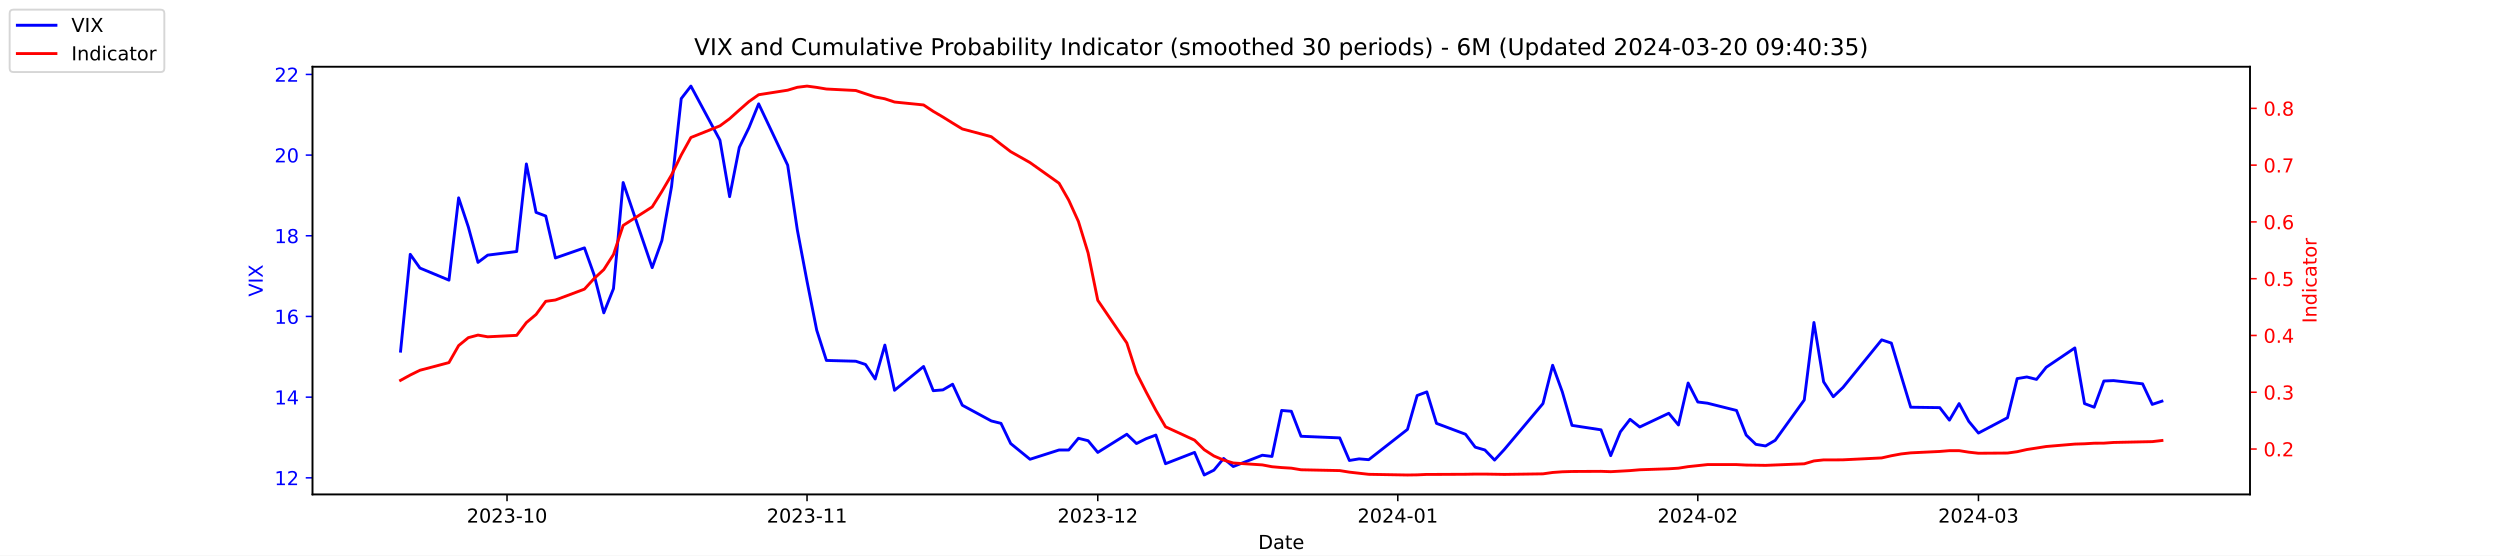
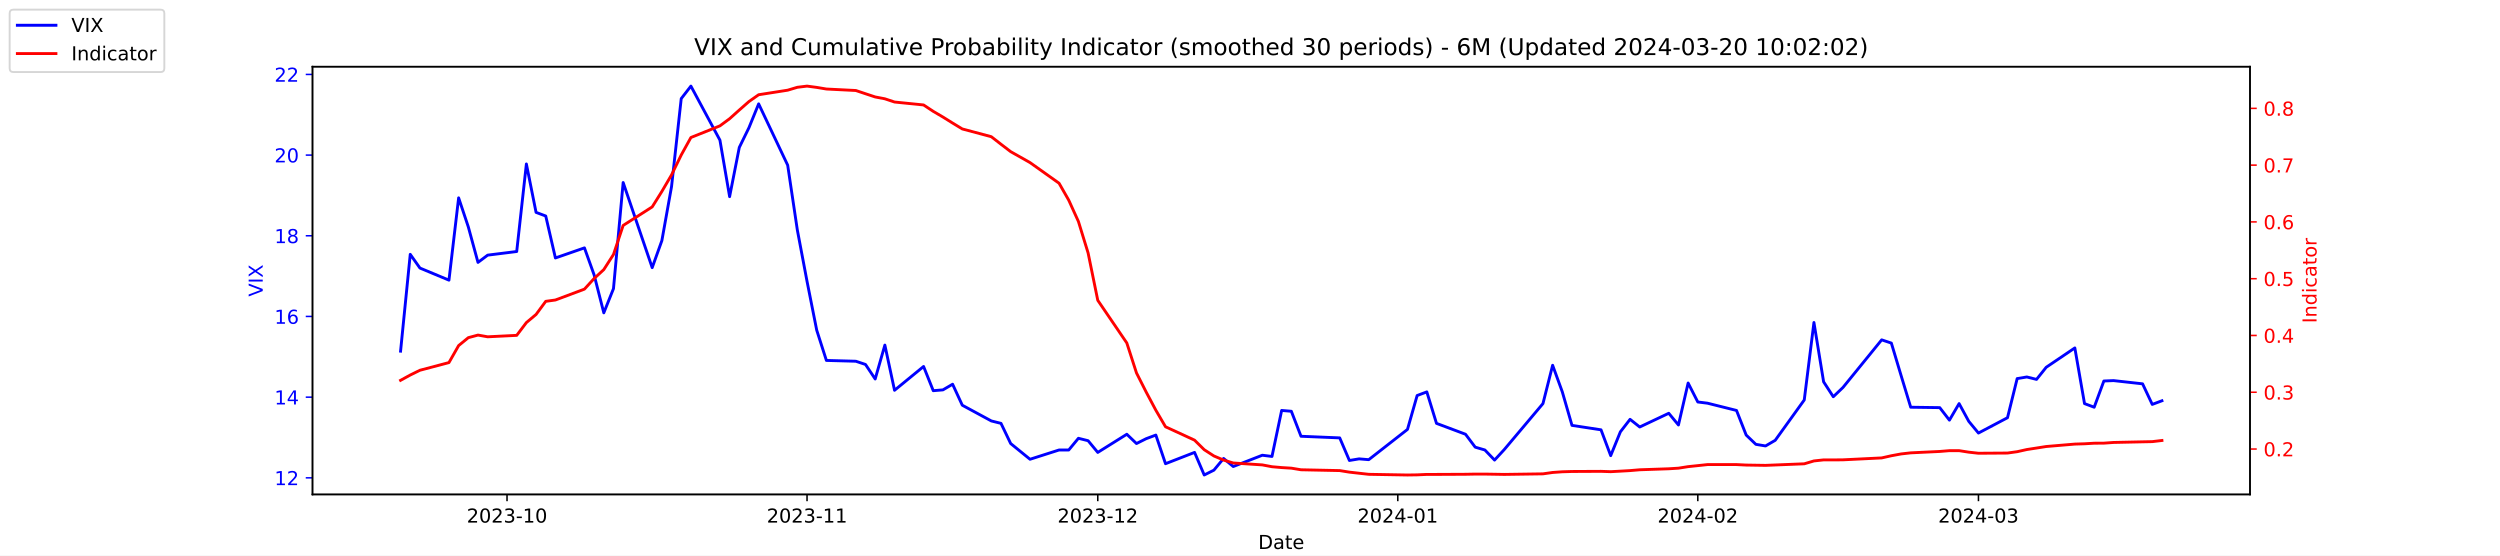
<svg xmlns="http://www.w3.org/2000/svg" xmlns:xlink="http://www.w3.org/1999/xlink" width="1296pt" height="288pt" viewBox="0 0 1296 288" version="1.1">
  <defs>
    <style type="text/css">*{stroke-linejoin: round; stroke-linecap: butt}</style>
  </defs>
  <g id="figure_1">
    <g id="patch_1">
      <path d="M 0 288  L 1296 288  L 1296 0  L 0 0  z " style="fill: #ffffff" />
    </g>
    <g id="axes_1">
      <g id="patch_2">
        <path d="M 162 256.32  L 1166.4 256.32  L 1166.4 34.56  L 162 34.56  z " style="fill: #ffffff" />
      </g>
      <g id="matplotlib.axis_1">
        <g id="xtick_1">
          <g id="line2d_1">
            <defs>
-               <path id="mb4dfac1dff" d="M 0 0  L 0 3.5  " style="stroke: #000000; stroke-width: 0.8" />
+               <path id="m190100f807" d="M 0 0  L 0 3.5  " style="stroke: #000000; stroke-width: 0.8" />
            </defs>
            <g>
-               <use xlink:href="#mb4dfac1dff" x="262.841" y="256.32" style="stroke: #000000; stroke-width: 0.8" />
+               <use xlink:href="#m190100f807" x="262.841" y="256.32" style="stroke: #000000; stroke-width: 0.8" />
            </g>
          </g>
          <g id="text_1">
            <g transform="translate(241.95 270.9184) scale(0.1 -0.1)">
              <defs>
                <path id="DejaVuSans-32" d="M 1228 531  L 3431 531  L 3431 0  L 469 0  L 469 531  Q 828 903 1448 1529  Q 2069 2156 2228 2338  Q 2531 2678 2651 2914  Q 2772 3150 2772 3378  Q 2772 3750 2511 3984  Q 2250 4219 1831 4219  Q 1534 4219 1204 4116  Q 875 4013 500 3803  L 500 4441  Q 881 4594 1212 4672  Q 1544 4750 1819 4750  Q 2544 4750 2975 4387  Q 3406 4025 3406 3419  Q 3406 3131 3298 2873  Q 3191 2616 2906 2266  Q 2828 2175 2409 1742  Q 1991 1309 1228 531  z " transform="scale(0.015625)" />
                <path id="DejaVuSans-30" d="M 2034 4250  Q 1547 4250 1301 3770  Q 1056 3291 1056 2328  Q 1056 1369 1301 889  Q 1547 409 2034 409  Q 2525 409 2770 889  Q 3016 1369 3016 2328  Q 3016 3291 2770 3770  Q 2525 4250 2034 4250  z M 2034 4750  Q 2819 4750 3233 4129  Q 3647 3509 3647 2328  Q 3647 1150 3233 529  Q 2819 -91 2034 -91  Q 1250 -91 836 529  Q 422 1150 422 2328  Q 422 3509 836 4129  Q 1250 4750 2034 4750  z " transform="scale(0.015625)" />
                <path id="DejaVuSans-33" d="M 2597 2516  Q 3050 2419 3304 2112  Q 3559 1806 3559 1356  Q 3559 666 3084 287  Q 2609 -91 1734 -91  Q 1441 -91 1130 -33  Q 819 25 488 141  L 488 750  Q 750 597 1062 519  Q 1375 441 1716 441  Q 2309 441 2620 675  Q 2931 909 2931 1356  Q 2931 1769 2642 2001  Q 2353 2234 1838 2234  L 1294 2234  L 1294 2753  L 1863 2753  Q 2328 2753 2575 2939  Q 2822 3125 2822 3475  Q 2822 3834 2567 4026  Q 2313 4219 1838 4219  Q 1578 4219 1281 4162  Q 984 4106 628 3988  L 628 4550  Q 988 4650 1302 4700  Q 1616 4750 1894 4750  Q 2613 4750 3031 4423  Q 3450 4097 3450 3541  Q 3450 3153 3228 2886  Q 3006 2619 2597 2516  z " transform="scale(0.015625)" />
                <path id="DejaVuSans-2d" d="M 313 2009  L 1997 2009  L 1997 1497  L 313 1497  L 313 2009  z " transform="scale(0.015625)" />
                <path id="DejaVuSans-31" d="M 794 531  L 1825 531  L 1825 4091  L 703 3866  L 703 4441  L 1819 4666  L 2450 4666  L 2450 531  L 3481 531  L 3481 0  L 794 0  L 794 531  z " transform="scale(0.015625)" />
              </defs>
              <use xlink:href="#DejaVuSans-32" />
              <use xlink:href="#DejaVuSans-30" x="63.623" />
              <use xlink:href="#DejaVuSans-32" x="127.246" />
              <use xlink:href="#DejaVuSans-33" x="190.869" />
              <use xlink:href="#DejaVuSans-2d" x="254.492" />
              <use xlink:href="#DejaVuSans-31" x="290.576" />
              <use xlink:href="#DejaVuSans-30" x="354.199" />
            </g>
          </g>
        </g>
        <g id="xtick_2">
          <g id="line2d_2">
            <g>
-               <use xlink:href="#mb4dfac1dff" x="418.368" y="256.32" style="stroke: #000000; stroke-width: 0.8" />
+               <use xlink:href="#m190100f807" x="418.368" y="256.32" style="stroke: #000000; stroke-width: 0.8" />
            </g>
          </g>
          <g id="text_2">
            <g transform="translate(397.4764 270.9184) scale(0.1 -0.1)">
              <use xlink:href="#DejaVuSans-32" />
              <use xlink:href="#DejaVuSans-30" x="63.623" />
              <use xlink:href="#DejaVuSans-32" x="127.246" />
              <use xlink:href="#DejaVuSans-33" x="190.869" />
              <use xlink:href="#DejaVuSans-2d" x="254.492" />
              <use xlink:href="#DejaVuSans-31" x="290.576" />
              <use xlink:href="#DejaVuSans-31" x="354.199" />
            </g>
          </g>
        </g>
        <g id="xtick_3">
          <g id="line2d_3">
            <g>
-               <use xlink:href="#mb4dfac1dff" x="569.086" y="256.32" style="stroke: #000000; stroke-width: 0.8" />
+               <use xlink:href="#m190100f807" x="569.086" y="256.32" style="stroke: #000000; stroke-width: 0.8" />
            </g>
          </g>
          <g id="text_3">
            <g transform="translate(548.195 270.9184) scale(0.1 -0.1)">
              <use xlink:href="#DejaVuSans-32" />
              <use xlink:href="#DejaVuSans-30" x="63.623" />
              <use xlink:href="#DejaVuSans-32" x="127.246" />
              <use xlink:href="#DejaVuSans-33" x="190.869" />
              <use xlink:href="#DejaVuSans-2d" x="254.492" />
              <use xlink:href="#DejaVuSans-31" x="290.576" />
              <use xlink:href="#DejaVuSans-32" x="354.199" />
            </g>
          </g>
        </g>
        <g id="xtick_4">
          <g id="line2d_4">
            <g>
-               <use xlink:href="#mb4dfac1dff" x="724.613" y="256.32" style="stroke: #000000; stroke-width: 0.8" />
+               <use xlink:href="#m190100f807" x="724.613" y="256.32" style="stroke: #000000; stroke-width: 0.8" />
            </g>
          </g>
          <g id="text_4">
            <g transform="translate(703.7214 270.9184) scale(0.1 -0.1)">
              <defs>
                <path id="DejaVuSans-34" d="M 2419 4116  L 825 1625  L 2419 1625  L 2419 4116  z M 2253 4666  L 3047 4666  L 3047 1625  L 3713 1625  L 3713 1100  L 3047 1100  L 3047 0  L 2419 0  L 2419 1100  L 313 1100  L 313 1709  L 2253 4666  z " transform="scale(0.015625)" />
              </defs>
              <use xlink:href="#DejaVuSans-32" />
              <use xlink:href="#DejaVuSans-30" x="63.623" />
              <use xlink:href="#DejaVuSans-32" x="127.246" />
              <use xlink:href="#DejaVuSans-34" x="190.869" />
              <use xlink:href="#DejaVuSans-2d" x="254.492" />
              <use xlink:href="#DejaVuSans-30" x="290.576" />
              <use xlink:href="#DejaVuSans-31" x="354.199" />
            </g>
          </g>
        </g>
        <g id="xtick_5">
          <g id="line2d_5">
            <g>
-               <use xlink:href="#mb4dfac1dff" x="880.139" y="256.32" style="stroke: #000000; stroke-width: 0.8" />
+               <use xlink:href="#m190100f807" x="880.139" y="256.32" style="stroke: #000000; stroke-width: 0.8" />
            </g>
          </g>
          <g id="text_5">
            <g transform="translate(859.2479 270.9184) scale(0.1 -0.1)">
              <use xlink:href="#DejaVuSans-32" />
              <use xlink:href="#DejaVuSans-30" x="63.623" />
              <use xlink:href="#DejaVuSans-32" x="127.246" />
              <use xlink:href="#DejaVuSans-34" x="190.869" />
              <use xlink:href="#DejaVuSans-2d" x="254.492" />
              <use xlink:href="#DejaVuSans-30" x="290.576" />
              <use xlink:href="#DejaVuSans-32" x="354.199" />
            </g>
          </g>
        </g>
        <g id="xtick_6">
          <g id="line2d_6">
            <g>
-               <use xlink:href="#mb4dfac1dff" x="1025.632" y="256.32" style="stroke: #000000; stroke-width: 0.8" />
+               <use xlink:href="#m190100f807" x="1025.632" y="256.32" style="stroke: #000000; stroke-width: 0.8" />
            </g>
          </g>
          <g id="text_6">
            <g transform="translate(1004.74 270.9184) scale(0.1 -0.1)">
              <use xlink:href="#DejaVuSans-32" />
              <use xlink:href="#DejaVuSans-30" x="63.623" />
              <use xlink:href="#DejaVuSans-32" x="127.246" />
              <use xlink:href="#DejaVuSans-34" x="190.869" />
              <use xlink:href="#DejaVuSans-2d" x="254.492" />
              <use xlink:href="#DejaVuSans-30" x="290.576" />
              <use xlink:href="#DejaVuSans-33" x="354.199" />
            </g>
          </g>
        </g>
        <g id="text_7">
          <g transform="translate(652.2492 284.5966) scale(0.1 -0.1)">
            <defs>
              <path id="DejaVuSans-44" d="M 1259 4147  L 1259 519  L 2022 519  Q 2988 519 3436 956  Q 3884 1394 3884 2338  Q 3884 3275 3436 3711  Q 2988 4147 2022 4147  L 1259 4147  z M 628 4666  L 1925 4666  Q 3281 4666 3915 4102  Q 4550 3538 4550 2338  Q 4550 1131 3912 565  Q 3275 0 1925 0  L 628 0  L 628 4666  z " transform="scale(0.015625)" />
              <path id="DejaVuSans-61" d="M 2194 1759  Q 1497 1759 1228 1600  Q 959 1441 959 1056  Q 959 750 1161 570  Q 1363 391 1709 391  Q 2188 391 2477 730  Q 2766 1069 2766 1631  L 2766 1759  L 2194 1759  z M 3341 1997  L 3341 0  L 2766 0  L 2766 531  Q 2569 213 2275 61  Q 1981 -91 1556 -91  Q 1019 -91 701 211  Q 384 513 384 1019  Q 384 1609 779 1909  Q 1175 2209 1959 2209  L 2766 2209  L 2766 2266  Q 2766 2663 2505 2880  Q 2244 3097 1772 3097  Q 1472 3097 1187 3025  Q 903 2953 641 2809  L 641 3341  Q 956 3463 1253 3523  Q 1550 3584 1831 3584  Q 2591 3584 2966 3190  Q 3341 2797 3341 1997  z " transform="scale(0.015625)" />
              <path id="DejaVuSans-74" d="M 1172 4494  L 1172 3500  L 2356 3500  L 2356 3053  L 1172 3053  L 1172 1153  Q 1172 725 1289 603  Q 1406 481 1766 481  L 2356 481  L 2356 0  L 1766 0  Q 1100 0 847 248  Q 594 497 594 1153  L 594 3053  L 172 3053  L 172 3500  L 594 3500  L 594 4494  L 1172 4494  z " transform="scale(0.015625)" />
              <path id="DejaVuSans-65" d="M 3597 1894  L 3597 1613  L 953 1613  Q 991 1019 1311 708  Q 1631 397 2203 397  Q 2534 397 2845 478  Q 3156 559 3463 722  L 3463 178  Q 3153 47 2828 -22  Q 2503 -91 2169 -91  Q 1331 -91 842 396  Q 353 884 353 1716  Q 353 2575 817 3079  Q 1281 3584 2069 3584  Q 2775 3584 3186 3129  Q 3597 2675 3597 1894  z M 3022 2063  Q 3016 2534 2758 2815  Q 2500 3097 2075 3097  Q 1594 3097 1305 2825  Q 1016 2553 972 2059  L 3022 2063  z " transform="scale(0.015625)" />
            </defs>
            <use xlink:href="#DejaVuSans-44" />
            <use xlink:href="#DejaVuSans-61" x="77.002" />
            <use xlink:href="#DejaVuSans-74" x="138.281" />
            <use xlink:href="#DejaVuSans-65" x="177.49" />
          </g>
        </g>
      </g>
      <g id="matplotlib.axis_2">
        <g id="ytick_1">
          <g id="line2d_7">
            <defs>
-               <path id="m7fe3d2db73" d="M 0 0  L -3.5 0  " style="stroke: #0000ff; stroke-width: 0.8" />
+               <path id="ma493d9b9a7" d="M 0 0  L -3.5 0  " style="stroke: #0000ff; stroke-width: 0.8" />
            </defs>
            <g>
-               <use xlink:href="#m7fe3d2db73" x="162" y="247.704" style="fill: #0000ff; stroke: #0000ff; stroke-width: 0.8" />
+               <use xlink:href="#ma493d9b9a7" x="162" y="247.704" style="fill: #0000ff; stroke: #0000ff; stroke-width: 0.8" />
            </g>
          </g>
          <g id="text_8">
            <g style="fill: #0000ff" transform="translate(142.275 251.5031) scale(0.1 -0.1)">
              <use xlink:href="#DejaVuSans-31" />
              <use xlink:href="#DejaVuSans-32" x="63.623" />
            </g>
          </g>
        </g>
        <g id="ytick_2">
          <g id="line2d_8">
            <g>
-               <use xlink:href="#m7fe3d2db73" x="162" y="205.878" style="fill: #0000ff; stroke: #0000ff; stroke-width: 0.8" />
+               <use xlink:href="#ma493d9b9a7" x="162" y="205.878" style="fill: #0000ff; stroke: #0000ff; stroke-width: 0.8" />
            </g>
          </g>
          <g id="text_9">
            <g style="fill: #0000ff" transform="translate(142.275 209.6774) scale(0.1 -0.1)">
              <use xlink:href="#DejaVuSans-31" />
              <use xlink:href="#DejaVuSans-34" x="63.623" />
            </g>
          </g>
        </g>
        <g id="ytick_3">
          <g id="line2d_9">
            <g>
-               <use xlink:href="#m7fe3d2db73" x="162" y="164.052" style="fill: #0000ff; stroke: #0000ff; stroke-width: 0.8" />
+               <use xlink:href="#ma493d9b9a7" x="162" y="164.052" style="fill: #0000ff; stroke: #0000ff; stroke-width: 0.8" />
            </g>
          </g>
          <g id="text_10">
            <g style="fill: #0000ff" transform="translate(142.275 167.8517) scale(0.1 -0.1)">
              <defs>
                <path id="DejaVuSans-36" d="M 2113 2584  Q 1688 2584 1439 2293  Q 1191 2003 1191 1497  Q 1191 994 1439 701  Q 1688 409 2113 409  Q 2538 409 2786 701  Q 3034 994 3034 1497  Q 3034 2003 2786 2293  Q 2538 2584 2113 2584  z M 3366 4563  L 3366 3988  Q 3128 4100 2886 4159  Q 2644 4219 2406 4219  Q 1781 4219 1451 3797  Q 1122 3375 1075 2522  Q 1259 2794 1537 2939  Q 1816 3084 2150 3084  Q 2853 3084 3261 2657  Q 3669 2231 3669 1497  Q 3669 778 3244 343  Q 2819 -91 2113 -91  Q 1303 -91 875 529  Q 447 1150 447 2328  Q 447 3434 972 4092  Q 1497 4750 2381 4750  Q 2619 4750 2861 4703  Q 3103 4656 3366 4563  z " transform="scale(0.015625)" />
              </defs>
              <use xlink:href="#DejaVuSans-31" />
              <use xlink:href="#DejaVuSans-36" x="63.623" />
            </g>
          </g>
        </g>
        <g id="ytick_4">
          <g id="line2d_10">
            <g>
-               <use xlink:href="#m7fe3d2db73" x="162" y="122.227" style="fill: #0000ff; stroke: #0000ff; stroke-width: 0.8" />
+               <use xlink:href="#ma493d9b9a7" x="162" y="122.227" style="fill: #0000ff; stroke: #0000ff; stroke-width: 0.8" />
            </g>
          </g>
          <g id="text_11">
            <g style="fill: #0000ff" transform="translate(142.275 126.0259) scale(0.1 -0.1)">
              <defs>
                <path id="DejaVuSans-38" d="M 2034 2216  Q 1584 2216 1326 1975  Q 1069 1734 1069 1313  Q 1069 891 1326 650  Q 1584 409 2034 409  Q 2484 409 2743 651  Q 3003 894 3003 1313  Q 3003 1734 2745 1975  Q 2488 2216 2034 2216  z M 1403 2484  Q 997 2584 770 2862  Q 544 3141 544 3541  Q 544 4100 942 4425  Q 1341 4750 2034 4750  Q 2731 4750 3128 4425  Q 3525 4100 3525 3541  Q 3525 3141 3298 2862  Q 3072 2584 2669 2484  Q 3125 2378 3379 2068  Q 3634 1759 3634 1313  Q 3634 634 3220 271  Q 2806 -91 2034 -91  Q 1263 -91 848 271  Q 434 634 434 1313  Q 434 1759 690 2068  Q 947 2378 1403 2484  z M 1172 3481  Q 1172 3119 1398 2916  Q 1625 2713 2034 2713  Q 2441 2713 2670 2916  Q 2900 3119 2900 3481  Q 2900 3844 2670 4047  Q 2441 4250 2034 4250  Q 1625 4250 1398 4047  Q 1172 3844 1172 3481  z " transform="scale(0.015625)" />
              </defs>
              <use xlink:href="#DejaVuSans-31" />
              <use xlink:href="#DejaVuSans-38" x="63.623" />
            </g>
          </g>
        </g>
        <g id="ytick_5">
          <g id="line2d_11">
            <g>
-               <use xlink:href="#m7fe3d2db73" x="162" y="80.401" style="fill: #0000ff; stroke: #0000ff; stroke-width: 0.8" />
+               <use xlink:href="#ma493d9b9a7" x="162" y="80.401" style="fill: #0000ff; stroke: #0000ff; stroke-width: 0.8" />
            </g>
          </g>
          <g id="text_12">
            <g style="fill: #0000ff" transform="translate(142.275 84.2002) scale(0.1 -0.1)">
              <use xlink:href="#DejaVuSans-32" />
              <use xlink:href="#DejaVuSans-30" x="63.623" />
            </g>
          </g>
        </g>
        <g id="ytick_6">
          <g id="line2d_12">
            <g>
-               <use xlink:href="#m7fe3d2db73" x="162" y="38.575" style="fill: #0000ff; stroke: #0000ff; stroke-width: 0.8" />
+               <use xlink:href="#ma493d9b9a7" x="162" y="38.575" style="fill: #0000ff; stroke: #0000ff; stroke-width: 0.8" />
            </g>
          </g>
          <g id="text_13">
            <g style="fill: #0000ff" transform="translate(142.275 42.37447) scale(0.1 -0.1)">
              <use xlink:href="#DejaVuSans-32" />
              <use xlink:href="#DejaVuSans-32" x="63.623" />
            </g>
          </g>
        </g>
        <g id="text_14">
          <g style="fill: #0000ff" transform="translate(136.1953 153.7603) rotate(-90) scale(0.1 -0.1)">
            <defs>
              <path id="DejaVuSans-56" d="M 1831 0  L 50 4666  L 709 4666  L 2188 738  L 3669 4666  L 4325 4666  L 2547 0  L 1831 0  z " transform="scale(0.015625)" />
              <path id="DejaVuSans-49" d="M 628 4666  L 1259 4666  L 1259 0  L 628 0  L 628 4666  z " transform="scale(0.015625)" />
              <path id="DejaVuSans-58" d="M 403 4666  L 1081 4666  L 2241 2931  L 3406 4666  L 4084 4666  L 2584 2425  L 4184 0  L 3506 0  L 2194 1984  L 872 0  L 191 0  L 1856 2491  L 403 4666  z " transform="scale(0.015625)" />
            </defs>
            <use xlink:href="#DejaVuSans-56" />
            <use xlink:href="#DejaVuSans-49" x="68.408" />
            <use xlink:href="#DejaVuSans-58" x="97.9" />
          </g>
        </g>
      </g>
      <g id="line2d_13">
-         <path d="M 207.655 182.037  L 212.672 131.847  L 217.689 138.957  L 232.739 145.231  L 237.756 102.569  L 242.773 117.626  L 247.79 136.029  L 252.807 132.265  L 267.858 130.383  L 272.875 85.002  L 277.892 110.097  L 282.909 111.979  L 287.926 133.729  L 302.977 128.501  L 307.994 142.512  L 313.011 162.17  L 318.028 149.623  L 323.045 94.622  L 338.096 138.748  L 343.113 124.736  L 348.13 96.713  L 353.147 51.123  L 358.164 44.64  L 373.215 72.663  L 378.232 101.941  L 383.249 76.428  L 388.266 66.18  L 393.283 53.842  L 408.334 85.629  L 413.351 119.299  L 418.368 145.858  L 423.385 171.163  L 428.402 186.847  L 443.662 187.266  L 448.679 188.939  L 453.696 196.467  L 458.713 178.901  L 463.73 202.323  L 478.781 189.984  L 483.798 202.532  L 488.815 202.114  L 493.832 199.186  L 498.849 210.061  L 513.9 218.217  L 518.917 219.472  L 523.934 229.928  L 533.967 238.084  L 549.018 233.274  L 554.035 233.274  L 559.052 227.209  L 564.069 228.464  L 569.086 234.529  L 584.137 225.118  L 589.154 229.928  L 594.171 227.418  L 599.188 225.536  L 604.205 240.384  L 619.256 234.529  L 624.273 246.24  L 629.29 243.73  L 634.307 237.666  L 639.324 241.848  L 654.375 235.993  L 659.392 236.62  L 664.409 212.779  L 669.426 213.198  L 674.443 226.164  L 694.511 227  L 699.528 238.711  L 704.545 237.875  L 709.562 238.293  L 729.63 222.608  L 734.647 205.042  L 739.664 203.159  L 744.681 219.472  L 759.732 225.118  L 764.749 231.81  L 769.766 233.274  L 774.783 238.502  L 779.8 233.065  L 799.868 209.224  L 804.885 189.357  L 809.902 203.159  L 814.919 220.517  L 829.969 222.818  L 834.986 236.202  L 840.003 223.863  L 845.02 217.38  L 850.037 221.354  L 865.088 214.243  L 870.105 220.308  L 875.122 198.559  L 880.139 208.388  L 885.156 209.015  L 900.207 212.779  L 905.224 225.536  L 910.241 230.346  L 915.258 231.183  L 920.275 228.255  L 935.326 207.342  L 940.343 167.189  L 945.36 197.931  L 950.377 205.669  L 955.394 200.859  L 975.462 176.182  L 980.479 177.855  L 985.496 194.585  L 990.513 211.106  L 1005.564 211.316  L 1010.581 217.798  L 1015.598 209.224  L 1020.615 218.426  L 1025.632 224.491  L 1040.683 216.544  L 1045.7 196.258  L 1050.717 195.422  L 1055.734 196.677  L 1060.751 190.403  L 1075.593 180.364  L 1080.61 209.224  L 1085.627 211.106  L 1090.644 197.513  L 1095.661 197.304  L 1110.711 198.977  L 1115.728 209.642  L 1120.745 207.969  " clip-path="url(#p4574f101f3)" style="fill: none; stroke: #0000ff; stroke-width: 1.5; stroke-linecap: square" />
+         <path d="M 207.655 182.037  L 212.672 131.847  L 217.689 138.957  L 232.739 145.231  L 237.756 102.569  L 242.773 117.626  L 247.79 136.029  L 252.807 132.265  L 267.858 130.383  L 272.875 85.002  L 277.892 110.097  L 282.909 111.979  L 287.926 133.729  L 302.977 128.501  L 307.994 142.512  L 313.011 162.17  L 318.028 149.623  L 323.045 94.622  L 338.096 138.748  L 343.113 124.736  L 348.13 96.713  L 353.147 51.123  L 358.164 44.64  L 373.215 72.663  L 378.232 101.941  L 383.249 76.428  L 388.266 66.18  L 393.283 53.842  L 408.334 85.629  L 413.351 119.299  L 418.368 145.858  L 423.385 171.163  L 428.402 186.847  L 443.662 187.266  L 448.679 188.939  L 453.696 196.467  L 458.713 178.901  L 463.73 202.323  L 478.781 189.984  L 483.798 202.532  L 488.815 202.114  L 493.832 199.186  L 498.849 210.061  L 513.9 218.217  L 518.917 219.472  L 523.934 229.928  L 533.967 238.084  L 549.018 233.274  L 554.035 233.274  L 559.052 227.209  L 564.069 228.464  L 569.086 234.529  L 584.137 225.118  L 589.154 229.928  L 594.171 227.418  L 599.188 225.536  L 604.205 240.384  L 619.256 234.529  L 624.273 246.24  L 629.29 243.73  L 634.307 237.666  L 639.324 241.848  L 654.375 235.993  L 659.392 236.62  L 664.409 212.779  L 669.426 213.198  L 674.443 226.164  L 694.511 227  L 699.528 238.711  L 704.545 237.875  L 709.562 238.293  L 729.63 222.608  L 734.647 205.042  L 739.664 203.159  L 744.681 219.472  L 759.732 225.118  L 764.749 231.81  L 769.766 233.274  L 774.783 238.502  L 779.8 233.065  L 799.868 209.224  L 804.885 189.357  L 809.902 203.159  L 814.919 220.517  L 829.969 222.818  L 834.986 236.202  L 840.003 223.863  L 845.02 217.38  L 850.037 221.354  L 865.088 214.243  L 870.105 220.308  L 875.122 198.559  L 880.139 208.388  L 885.156 209.015  L 900.207 212.779  L 905.224 225.536  L 910.241 230.346  L 915.258 231.183  L 920.275 228.255  L 935.326 207.342  L 940.343 167.189  L 945.36 197.931  L 950.377 205.669  L 955.394 200.859  L 975.462 176.182  L 980.479 177.855  L 985.496 194.585  L 990.513 211.106  L 1005.564 211.316  L 1010.581 217.798  L 1015.598 209.224  L 1020.615 218.426  L 1025.632 224.491  L 1040.683 216.544  L 1045.7 196.258  L 1050.717 195.422  L 1055.734 196.677  L 1060.751 190.403  L 1075.593 180.364  L 1080.61 209.224  L 1085.627 211.106  L 1090.644 197.513  L 1095.661 197.304  L 1110.711 198.977  L 1115.728 209.642  L 1120.745 207.76  " clip-path="url(#pb3c9cbd69e)" style="fill: none; stroke: #0000ff; stroke-width: 1.5; stroke-linecap: square" />
      </g>
      <g id="patch_3">
        <path d="M 162 256.32  L 162 34.56  " style="fill: none; stroke: #000000; stroke-width: 0.8; stroke-linejoin: miter; stroke-linecap: square" />
      </g>
      <g id="patch_4">
        <path d="M 1166.4 256.32  L 1166.4 34.56  " style="fill: none; stroke: #000000; stroke-width: 0.8; stroke-linejoin: miter; stroke-linecap: square" />
      </g>
      <g id="patch_5">
        <path d="M 162 256.32  L 1166.4 256.32  " style="fill: none; stroke: #000000; stroke-width: 0.8; stroke-linejoin: miter; stroke-linecap: square" />
      </g>
      <g id="patch_6">
        <path d="M 162 34.56  L 1166.4 34.56  " style="fill: none; stroke: #000000; stroke-width: 0.8; stroke-linejoin: miter; stroke-linecap: square" />
      </g>
    </g>
    <g id="axes_2">
      <g id="matplotlib.axis_3">
        <g id="ytick_7">
          <g id="line2d_14">
            <defs>
-               <path id="m53d9043117" d="M 0 0  L 3.5 0  " style="stroke: #ff0000; stroke-width: 0.8" />
+               <path id="m5418a42898" d="M 0 0  L 3.5 0  " style="stroke: #ff0000; stroke-width: 0.8" />
            </defs>
            <g>
-               <use xlink:href="#m53d9043117" x="1166.4" y="232.769" style="fill: #ff0000; stroke: #ff0000; stroke-width: 0.8" />
+               <use xlink:href="#m5418a42898" x="1166.4" y="232.769" style="fill: #ff0000; stroke: #ff0000; stroke-width: 0.8" />
            </g>
          </g>
          <g id="text_15">
-             <g style="fill: #ff0000" transform="translate(1173.4 236.568) scale(0.1 -0.1)">
+             <g style="fill: #ff0000" transform="translate(1173.4 236.5681) scale(0.1 -0.1)">
              <defs>
                <path id="DejaVuSans-2e" d="M 684 794  L 1344 794  L 1344 0  L 684 0  L 684 794  z " transform="scale(0.015625)" />
              </defs>
              <use xlink:href="#DejaVuSans-30" />
              <use xlink:href="#DejaVuSans-2e" x="63.623" />
              <use xlink:href="#DejaVuSans-32" x="95.41" />
            </g>
          </g>
        </g>
        <g id="ytick_8">
          <g id="line2d_15">
            <g>
-               <use xlink:href="#m53d9043117" x="1166.4" y="203.336" style="fill: #ff0000; stroke: #ff0000; stroke-width: 0.8" />
+               <use xlink:href="#m5418a42898" x="1166.4" y="203.336" style="fill: #ff0000; stroke: #ff0000; stroke-width: 0.8" />
            </g>
          </g>
          <g id="text_16">
-             <g style="fill: #ff0000" transform="translate(1173.4 207.1352) scale(0.1 -0.1)">
+             <g style="fill: #ff0000" transform="translate(1173.4 207.1354) scale(0.1 -0.1)">
              <use xlink:href="#DejaVuSans-30" />
              <use xlink:href="#DejaVuSans-2e" x="63.623" />
              <use xlink:href="#DejaVuSans-33" x="95.41" />
            </g>
          </g>
        </g>
        <g id="ytick_9">
          <g id="line2d_16">
            <g>
-               <use xlink:href="#m53d9043117" x="1166.4" y="173.903" style="fill: #ff0000; stroke: #ff0000; stroke-width: 0.8" />
+               <use xlink:href="#m5418a42898" x="1166.4" y="173.903" style="fill: #ff0000; stroke: #ff0000; stroke-width: 0.8" />
            </g>
          </g>
          <g id="text_17">
-             <g style="fill: #ff0000" transform="translate(1173.4 177.7025) scale(0.1 -0.1)">
+             <g style="fill: #ff0000" transform="translate(1173.4 177.7026) scale(0.1 -0.1)">
              <use xlink:href="#DejaVuSans-30" />
              <use xlink:href="#DejaVuSans-2e" x="63.623" />
              <use xlink:href="#DejaVuSans-34" x="95.41" />
            </g>
          </g>
        </g>
        <g id="ytick_10">
          <g id="line2d_17">
            <g>
-               <use xlink:href="#m53d9043117" x="1166.4" y="144.471" style="fill: #ff0000; stroke: #ff0000; stroke-width: 0.8" />
+               <use xlink:href="#m5418a42898" x="1166.4" y="144.471" style="fill: #ff0000; stroke: #ff0000; stroke-width: 0.8" />
            </g>
          </g>
          <g id="text_18">
-             <g style="fill: #ff0000" transform="translate(1173.4 148.2698) scale(0.1 -0.1)">
+             <g style="fill: #ff0000" transform="translate(1173.4 148.2699) scale(0.1 -0.1)">
              <defs>
                <path id="DejaVuSans-35" d="M 691 4666  L 3169 4666  L 3169 4134  L 1269 4134  L 1269 2991  Q 1406 3038 1543 3061  Q 1681 3084 1819 3084  Q 2600 3084 3056 2656  Q 3513 2228 3513 1497  Q 3513 744 3044 326  Q 2575 -91 1722 -91  Q 1428 -91 1123 -41  Q 819 9 494 109  L 494 744  Q 775 591 1075 516  Q 1375 441 1709 441  Q 2250 441 2565 725  Q 2881 1009 2881 1497  Q 2881 1984 2565 2268  Q 2250 2553 1709 2553  Q 1456 2553 1204 2497  Q 953 2441 691 2322  L 691 4666  z " transform="scale(0.015625)" />
              </defs>
              <use xlink:href="#DejaVuSans-30" />
              <use xlink:href="#DejaVuSans-2e" x="63.623" />
              <use xlink:href="#DejaVuSans-35" x="95.41" />
            </g>
          </g>
        </g>
        <g id="ytick_11">
          <g id="line2d_18">
            <g>
-               <use xlink:href="#m53d9043117" x="1166.4" y="115.038" style="fill: #ff0000; stroke: #ff0000; stroke-width: 0.8" />
+               <use xlink:href="#m5418a42898" x="1166.4" y="115.038" style="fill: #ff0000; stroke: #ff0000; stroke-width: 0.8" />
            </g>
          </g>
          <g id="text_19">
-             <g style="fill: #ff0000" transform="translate(1173.4 118.837) scale(0.1 -0.1)">
+             <g style="fill: #ff0000" transform="translate(1173.4 118.8372) scale(0.1 -0.1)">
              <use xlink:href="#DejaVuSans-30" />
              <use xlink:href="#DejaVuSans-2e" x="63.623" />
              <use xlink:href="#DejaVuSans-36" x="95.41" />
            </g>
          </g>
        </g>
        <g id="ytick_12">
          <g id="line2d_19">
            <g>
-               <use xlink:href="#m53d9043117" x="1166.4" y="85.605" style="fill: #ff0000; stroke: #ff0000; stroke-width: 0.8" />
+               <use xlink:href="#m5418a42898" x="1166.4" y="85.605" style="fill: #ff0000; stroke: #ff0000; stroke-width: 0.8" />
            </g>
          </g>
          <g id="text_20">
-             <g style="fill: #ff0000" transform="translate(1173.4 89.40429) scale(0.1 -0.1)">
+             <g style="fill: #ff0000" transform="translate(1173.4 89.40442) scale(0.1 -0.1)">
              <defs>
                <path id="DejaVuSans-37" d="M 525 4666  L 3525 4666  L 3525 4397  L 1831 0  L 1172 0  L 2766 4134  L 525 4134  L 525 4666  z " transform="scale(0.015625)" />
              </defs>
              <use xlink:href="#DejaVuSans-30" />
              <use xlink:href="#DejaVuSans-2e" x="63.623" />
              <use xlink:href="#DejaVuSans-37" x="95.41" />
            </g>
          </g>
        </g>
        <g id="ytick_13">
          <g id="line2d_20">
            <g>
-               <use xlink:href="#m53d9043117" x="1166.4" y="56.172" style="fill: #ff0000; stroke: #ff0000; stroke-width: 0.8" />
+               <use xlink:href="#m5418a42898" x="1166.4" y="56.172" style="fill: #ff0000; stroke: #ff0000; stroke-width: 0.8" />
            </g>
          </g>
          <g id="text_21">
-             <g style="fill: #ff0000" transform="translate(1173.4 59.97155) scale(0.1 -0.1)">
+             <g style="fill: #ff0000" transform="translate(1173.4 59.97169) scale(0.1 -0.1)">
              <use xlink:href="#DejaVuSans-30" />
              <use xlink:href="#DejaVuSans-2e" x="63.623" />
              <use xlink:href="#DejaVuSans-38" x="95.41" />
            </g>
          </g>
        </g>
        <g id="text_22">
          <g style="fill: #ff0000" transform="translate(1200.902 167.5353) rotate(-90) scale(0.1 -0.1)">
            <defs>
              <path id="DejaVuSans-6e" d="M 3513 2113  L 3513 0  L 2938 0  L 2938 2094  Q 2938 2591 2744 2837  Q 2550 3084 2163 3084  Q 1697 3084 1428 2787  Q 1159 2491 1159 1978  L 1159 0  L 581 0  L 581 3500  L 1159 3500  L 1159 2956  Q 1366 3272 1645 3428  Q 1925 3584 2291 3584  Q 2894 3584 3203 3211  Q 3513 2838 3513 2113  z " transform="scale(0.015625)" />
              <path id="DejaVuSans-64" d="M 2906 2969  L 2906 4863  L 3481 4863  L 3481 0  L 2906 0  L 2906 525  Q 2725 213 2448 61  Q 2172 -91 1784 -91  Q 1150 -91 751 415  Q 353 922 353 1747  Q 353 2572 751 3078  Q 1150 3584 1784 3584  Q 2172 3584 2448 3432  Q 2725 3281 2906 2969  z M 947 1747  Q 947 1113 1208 752  Q 1469 391 1925 391  Q 2381 391 2643 752  Q 2906 1113 2906 1747  Q 2906 2381 2643 2742  Q 2381 3103 1925 3103  Q 1469 3103 1208 2742  Q 947 2381 947 1747  z " transform="scale(0.015625)" />
              <path id="DejaVuSans-69" d="M 603 3500  L 1178 3500  L 1178 0  L 603 0  L 603 3500  z M 603 4863  L 1178 4863  L 1178 4134  L 603 4134  L 603 4863  z " transform="scale(0.015625)" />
              <path id="DejaVuSans-63" d="M 3122 3366  L 3122 2828  Q 2878 2963 2633 3030  Q 2388 3097 2138 3097  Q 1578 3097 1268 2742  Q 959 2388 959 1747  Q 959 1106 1268 751  Q 1578 397 2138 397  Q 2388 397 2633 464  Q 2878 531 3122 666  L 3122 134  Q 2881 22 2623 -34  Q 2366 -91 2075 -91  Q 1284 -91 818 406  Q 353 903 353 1747  Q 353 2603 823 3093  Q 1294 3584 2113 3584  Q 2378 3584 2631 3529  Q 2884 3475 3122 3366  z " transform="scale(0.015625)" />
              <path id="DejaVuSans-6f" d="M 1959 3097  Q 1497 3097 1228 2736  Q 959 2375 959 1747  Q 959 1119 1226 758  Q 1494 397 1959 397  Q 2419 397 2687 759  Q 2956 1122 2956 1747  Q 2956 2369 2687 2733  Q 2419 3097 1959 3097  z M 1959 3584  Q 2709 3584 3137 3096  Q 3566 2609 3566 1747  Q 3566 888 3137 398  Q 2709 -91 1959 -91  Q 1206 -91 779 398  Q 353 888 353 1747  Q 353 2609 779 3096  Q 1206 3584 1959 3584  z " transform="scale(0.015625)" />
              <path id="DejaVuSans-72" d="M 2631 2963  Q 2534 3019 2420 3045  Q 2306 3072 2169 3072  Q 1681 3072 1420 2755  Q 1159 2438 1159 1844  L 1159 0  L 581 0  L 581 3500  L 1159 3500  L 1159 2956  Q 1341 3275 1631 3429  Q 1922 3584 2338 3584  Q 2397 3584 2469 3576  Q 2541 3569 2628 3553  L 2631 2963  z " transform="scale(0.015625)" />
            </defs>
            <use xlink:href="#DejaVuSans-49" />
            <use xlink:href="#DejaVuSans-6e" x="29.492" />
            <use xlink:href="#DejaVuSans-64" x="92.871" />
            <use xlink:href="#DejaVuSans-69" x="156.348" />
            <use xlink:href="#DejaVuSans-63" x="184.131" />
            <use xlink:href="#DejaVuSans-61" x="239.111" />
            <use xlink:href="#DejaVuSans-74" x="300.391" />
            <use xlink:href="#DejaVuSans-6f" x="339.6" />
            <use xlink:href="#DejaVuSans-72" x="400.781" />
          </g>
        </g>
      </g>
      <g id="line2d_21">
-         <path d="M 207.655 197.165  L 212.672 194.416  L 217.689 191.947  L 232.739 187.959  L 237.756 179.153  L 242.773 175.051  L 247.79 173.704  L 252.807 174.596  L 267.858 173.849  L 272.875 167.227  L 277.892 163.014  L 282.909 156.211  L 287.926 155.521  L 302.977 149.884  L 307.994 144.383  L 313.011 139.755  L 318.028 131.926  L 323.045 116.869  L 338.096 107.257  L 343.113 99.241  L 348.13 90.667  L 353.147 80.352  L 358.164 71.286  L 373.215 65.243  L 378.232 61.541  L 383.249 57.041  L 388.266 52.636  L 393.283 49.112  L 408.334 46.753  L 413.351 45.251  L 418.368 44.64  L 423.385 45.305  L 428.402 46.147  L 443.662 46.917  L 448.679 48.597  L 453.696 50.26  L 458.713 51.221  L 463.73 52.888  L 478.781 54.409  L 483.798 57.727  L 488.815 60.67  L 493.832 63.795  L 498.849 66.845  L 513.9 70.873  L 518.917 74.777  L 523.934 78.615  L 533.967 84.287  L 549.018 94.989  L 554.035 103.781  L 559.052 114.821  L 564.069 131.131  L 569.086 155.687  L 584.137 177.8  L 589.154 193.332  L 594.171 203.232  L 599.188 212.658  L 604.205 221.246  L 619.256 228.177  L 624.273 233.128  L 629.29 236.375  L 634.307 238.505  L 639.324 240.014  L 654.375 241.002  L 659.392 241.949  L 664.409 242.391  L 669.426 242.696  L 674.443 243.531  L 694.511 243.953  L 699.528 244.76  L 704.545 245.325  L 709.562 245.886  L 729.63 246.24  L 734.647 246.165  L 739.664 245.937  L 744.681 245.937  L 759.732 245.864  L 764.749 245.767  L 769.766 245.767  L 774.783 245.848  L 779.8 245.937  L 799.868 245.642  L 804.885 244.929  L 809.902 244.573  L 814.919 244.418  L 829.969 244.342  L 834.986 244.518  L 840.003 244.245  L 845.02 243.957  L 850.037 243.531  L 865.088 243.014  L 870.105 242.703  L 875.122 241.906  L 880.139 241.381  L 885.156 240.841  L 900.207 240.841  L 905.224 241.084  L 910.241 241.166  L 915.258 241.247  L 920.275 241.043  L 935.326 240.436  L 940.343 238.949  L 945.36 238.408  L 950.377 238.422  L 955.394 238.371  L 975.462 237.386  L 980.479 236.258  L 985.496 235.328  L 990.513 234.756  L 1005.564 234.035  L 1010.581 233.62  L 1015.598 233.62  L 1020.615 234.404  L 1025.632 234.963  L 1040.683 234.86  L 1045.7 234.159  L 1050.717 233.04  L 1055.734 232.265  L 1060.751 231.471  L 1075.593 230.214  L 1080.61 230.056  L 1085.627 229.763  L 1090.644 229.73  L 1095.661 229.372  L 1110.711 229.044  L 1115.728 228.941  L 1120.745 228.354  " clip-path="url(#p4574f101f3)" style="fill: none; stroke: #ff0000; stroke-width: 1.5; stroke-linecap: square" />
+         <path d="M 207.655 197.165  L 212.672 194.415  L 217.689 191.946  L 232.739 187.958  L 237.756 179.152  L 242.773 175.05  L 247.79 173.703  L 252.807 174.595  L 267.858 173.848  L 272.875 167.226  L 277.892 163.013  L 282.909 156.21  L 287.926 155.52  L 302.977 149.883  L 307.994 144.382  L 313.011 139.753  L 318.028 131.925  L 323.045 116.868  L 338.096 107.256  L 343.113 99.24  L 348.13 90.666  L 353.147 80.352  L 358.164 71.286  L 373.215 65.242  L 378.232 61.54  L 383.249 57.041  L 388.266 52.636  L 393.283 49.112  L 408.334 46.753  L 413.351 45.251  L 418.368 44.64  L 423.385 45.305  L 428.402 46.147  L 443.662 46.917  L 448.679 48.597  L 453.696 50.26  L 458.713 51.221  L 463.73 52.888  L 478.781 54.409  L 483.798 57.727  L 488.815 60.67  L 493.832 63.795  L 498.849 66.845  L 513.9 70.873  L 518.917 74.777  L 523.934 78.615  L 533.967 84.287  L 549.018 94.988  L 554.035 103.781  L 559.052 114.82  L 564.069 131.13  L 569.086 155.685  L 584.137 177.799  L 589.154 193.332  L 594.171 203.232  L 599.188 212.658  L 604.205 221.246  L 619.256 228.177  L 624.273 233.128  L 629.29 236.375  L 634.307 238.505  L 639.324 240.014  L 654.375 241.002  L 659.392 241.949  L 664.409 242.391  L 669.426 242.696  L 674.443 243.531  L 694.511 243.953  L 699.528 244.76  L 704.545 245.325  L 709.562 245.886  L 729.63 246.24  L 734.647 246.165  L 739.664 245.937  L 744.681 245.937  L 759.732 245.864  L 764.749 245.767  L 769.766 245.767  L 774.783 245.848  L 779.8 245.937  L 799.868 245.642  L 804.885 244.929  L 809.902 244.573  L 814.919 244.418  L 829.969 244.342  L 834.986 244.518  L 840.003 244.245  L 845.02 243.957  L 850.037 243.531  L 865.088 243.014  L 870.105 242.703  L 875.122 241.906  L 880.139 241.381  L 885.156 240.841  L 900.207 240.841  L 905.224 241.084  L 910.241 241.166  L 915.258 241.247  L 920.275 241.043  L 935.326 240.436  L 940.343 238.949  L 945.36 238.408  L 950.377 238.422  L 955.394 238.371  L 975.462 237.385  L 980.479 236.258  L 985.496 235.328  L 990.513 234.756  L 1005.564 234.035  L 1010.581 233.62  L 1015.598 233.62  L 1020.615 234.404  L 1025.632 234.963  L 1040.683 234.86  L 1045.7 234.158  L 1050.717 233.04  L 1055.734 232.265  L 1060.751 231.471  L 1075.593 230.214  L 1080.61 230.056  L 1085.627 229.763  L 1090.644 229.729  L 1095.661 229.372  L 1110.711 229.044  L 1115.728 228.941  L 1120.745 228.347  " clip-path="url(#pb3c9cbd69e)" style="fill: none; stroke: #ff0000; stroke-width: 1.5; stroke-linecap: square" />
      </g>
      <g id="patch_7">
        <path d="M 162 256.32  L 162 34.56  " style="fill: none; stroke: #000000; stroke-width: 0.8; stroke-linejoin: miter; stroke-linecap: square" />
      </g>
      <g id="patch_8">
        <path d="M 1166.4 256.32  L 1166.4 34.56  " style="fill: none; stroke: #000000; stroke-width: 0.8; stroke-linejoin: miter; stroke-linecap: square" />
      </g>
      <g id="patch_9">
        <path d="M 162 256.32  L 1166.4 256.32  " style="fill: none; stroke: #000000; stroke-width: 0.8; stroke-linejoin: miter; stroke-linecap: square" />
      </g>
      <g id="patch_10">
        <path d="M 162 34.56  L 1166.4 34.56  " style="fill: none; stroke: #000000; stroke-width: 0.8; stroke-linejoin: miter; stroke-linecap: square" />
      </g>
      <g id="text_23">
        <g transform="translate(359.8481 28.56) scale(0.12 -0.12)">
          <defs>
            <path id="DejaVuSans-20" transform="scale(0.015625)" />
            <path id="DejaVuSans-43" d="M 4122 4306  L 4122 3641  Q 3803 3938 3442 4084  Q 3081 4231 2675 4231  Q 1875 4231 1450 3742  Q 1025 3253 1025 2328  Q 1025 1406 1450 917  Q 1875 428 2675 428  Q 3081 428 3442 575  Q 3803 722 4122 1019  L 4122 359  Q 3791 134 3420 21  Q 3050 -91 2638 -91  Q 1578 -91 968 557  Q 359 1206 359 2328  Q 359 3453 968 4101  Q 1578 4750 2638 4750  Q 3056 4750 3426 4639  Q 3797 4528 4122 4306  z " transform="scale(0.015625)" />
            <path id="DejaVuSans-75" d="M 544 1381  L 544 3500  L 1119 3500  L 1119 1403  Q 1119 906 1312 657  Q 1506 409 1894 409  Q 2359 409 2629 706  Q 2900 1003 2900 1516  L 2900 3500  L 3475 3500  L 3475 0  L 2900 0  L 2900 538  Q 2691 219 2414 64  Q 2138 -91 1772 -91  Q 1169 -91 856 284  Q 544 659 544 1381  z M 1991 3584  L 1991 3584  z " transform="scale(0.015625)" />
            <path id="DejaVuSans-6d" d="M 3328 2828  Q 3544 3216 3844 3400  Q 4144 3584 4550 3584  Q 5097 3584 5394 3201  Q 5691 2819 5691 2113  L 5691 0  L 5113 0  L 5113 2094  Q 5113 2597 4934 2840  Q 4756 3084 4391 3084  Q 3944 3084 3684 2787  Q 3425 2491 3425 1978  L 3425 0  L 2847 0  L 2847 2094  Q 2847 2600 2669 2842  Q 2491 3084 2119 3084  Q 1678 3084 1418 2786  Q 1159 2488 1159 1978  L 1159 0  L 581 0  L 581 3500  L 1159 3500  L 1159 2956  Q 1356 3278 1631 3431  Q 1906 3584 2284 3584  Q 2666 3584 2933 3390  Q 3200 3197 3328 2828  z " transform="scale(0.015625)" />
            <path id="DejaVuSans-6c" d="M 603 4863  L 1178 4863  L 1178 0  L 603 0  L 603 4863  z " transform="scale(0.015625)" />
            <path id="DejaVuSans-76" d="M 191 3500  L 800 3500  L 1894 563  L 2988 3500  L 3597 3500  L 2284 0  L 1503 0  L 191 3500  z " transform="scale(0.015625)" />
            <path id="DejaVuSans-50" d="M 1259 4147  L 1259 2394  L 2053 2394  Q 2494 2394 2734 2622  Q 2975 2850 2975 3272  Q 2975 3691 2734 3919  Q 2494 4147 2053 4147  L 1259 4147  z M 628 4666  L 2053 4666  Q 2838 4666 3239 4311  Q 3641 3956 3641 3272  Q 3641 2581 3239 2228  Q 2838 1875 2053 1875  L 1259 1875  L 1259 0  L 628 0  L 628 4666  z " transform="scale(0.015625)" />
            <path id="DejaVuSans-62" d="M 3116 1747  Q 3116 2381 2855 2742  Q 2594 3103 2138 3103  Q 1681 3103 1420 2742  Q 1159 2381 1159 1747  Q 1159 1113 1420 752  Q 1681 391 2138 391  Q 2594 391 2855 752  Q 3116 1113 3116 1747  z M 1159 2969  Q 1341 3281 1617 3432  Q 1894 3584 2278 3584  Q 2916 3584 3314 3078  Q 3713 2572 3713 1747  Q 3713 922 3314 415  Q 2916 -91 2278 -91  Q 1894 -91 1617 61  Q 1341 213 1159 525  L 1159 0  L 581 0  L 581 4863  L 1159 4863  L 1159 2969  z " transform="scale(0.015625)" />
            <path id="DejaVuSans-79" d="M 2059 -325  Q 1816 -950 1584 -1140  Q 1353 -1331 966 -1331  L 506 -1331  L 506 -850  L 844 -850  Q 1081 -850 1212 -737  Q 1344 -625 1503 -206  L 1606 56  L 191 3500  L 800 3500  L 1894 763  L 2988 3500  L 3597 3500  L 2059 -325  z " transform="scale(0.015625)" />
            <path id="DejaVuSans-28" d="M 1984 4856  Q 1566 4138 1362 3434  Q 1159 2731 1159 2009  Q 1159 1288 1364 580  Q 1569 -128 1984 -844  L 1484 -844  Q 1016 -109 783 600  Q 550 1309 550 2009  Q 550 2706 781 3412  Q 1013 4119 1484 4856  L 1984 4856  z " transform="scale(0.015625)" />
            <path id="DejaVuSans-73" d="M 2834 3397  L 2834 2853  Q 2591 2978 2328 3040  Q 2066 3103 1784 3103  Q 1356 3103 1142 2972  Q 928 2841 928 2578  Q 928 2378 1081 2264  Q 1234 2150 1697 2047  L 1894 2003  Q 2506 1872 2764 1633  Q 3022 1394 3022 966  Q 3022 478 2636 193  Q 2250 -91 1575 -91  Q 1294 -91 989 -36  Q 684 19 347 128  L 347 722  Q 666 556 975 473  Q 1284 391 1588 391  Q 1994 391 2212 530  Q 2431 669 2431 922  Q 2431 1156 2273 1281  Q 2116 1406 1581 1522  L 1381 1569  Q 847 1681 609 1914  Q 372 2147 372 2553  Q 372 3047 722 3315  Q 1072 3584 1716 3584  Q 2034 3584 2315 3537  Q 2597 3491 2834 3397  z " transform="scale(0.015625)" />
            <path id="DejaVuSans-68" d="M 3513 2113  L 3513 0  L 2938 0  L 2938 2094  Q 2938 2591 2744 2837  Q 2550 3084 2163 3084  Q 1697 3084 1428 2787  Q 1159 2491 1159 1978  L 1159 0  L 581 0  L 581 4863  L 1159 4863  L 1159 2956  Q 1366 3272 1645 3428  Q 1925 3584 2291 3584  Q 2894 3584 3203 3211  Q 3513 2838 3513 2113  z " transform="scale(0.015625)" />
            <path id="DejaVuSans-70" d="M 1159 525  L 1159 -1331  L 581 -1331  L 581 3500  L 1159 3500  L 1159 2969  Q 1341 3281 1617 3432  Q 1894 3584 2278 3584  Q 2916 3584 3314 3078  Q 3713 2572 3713 1747  Q 3713 922 3314 415  Q 2916 -91 2278 -91  Q 1894 -91 1617 61  Q 1341 213 1159 525  z M 3116 1747  Q 3116 2381 2855 2742  Q 2594 3103 2138 3103  Q 1681 3103 1420 2742  Q 1159 2381 1159 1747  Q 1159 1113 1420 752  Q 1681 391 2138 391  Q 2594 391 2855 752  Q 3116 1113 3116 1747  z " transform="scale(0.015625)" />
            <path id="DejaVuSans-29" d="M 513 4856  L 1013 4856  Q 1481 4119 1714 3412  Q 1947 2706 1947 2009  Q 1947 1309 1714 600  Q 1481 -109 1013 -844  L 513 -844  Q 928 -128 1133 580  Q 1338 1288 1338 2009  Q 1338 2731 1133 3434  Q 928 4138 513 4856  z " transform="scale(0.015625)" />
            <path id="DejaVuSans-4d" d="M 628 4666  L 1569 4666  L 2759 1491  L 3956 4666  L 4897 4666  L 4897 0  L 4281 0  L 4281 4097  L 3078 897  L 2444 897  L 1241 4097  L 1241 0  L 628 0  L 628 4666  z " transform="scale(0.015625)" />
            <path id="DejaVuSans-55" d="M 556 4666  L 1191 4666  L 1191 1831  Q 1191 1081 1462 751  Q 1734 422 2344 422  Q 2950 422 3222 751  Q 3494 1081 3494 1831  L 3494 4666  L 4128 4666  L 4128 1753  Q 4128 841 3676 375  Q 3225 -91 2344 -91  Q 1459 -91 1007 375  Q 556 841 556 1753  L 556 4666  z " transform="scale(0.015625)" />
-             <path id="DejaVuSans-39" d="M 703 97  L 703 672  Q 941 559 1184 500  Q 1428 441 1663 441  Q 2288 441 2617 861  Q 2947 1281 2994 2138  Q 2813 1869 2534 1725  Q 2256 1581 1919 1581  Q 1219 1581 811 2004  Q 403 2428 403 3163  Q 403 3881 828 4315  Q 1253 4750 1959 4750  Q 2769 4750 3195 4129  Q 3622 3509 3622 2328  Q 3622 1225 3098 567  Q 2575 -91 1691 -91  Q 1453 -91 1209 -44  Q 966 3 703 97  z M 1959 2075  Q 2384 2075 2632 2365  Q 2881 2656 2881 3163  Q 2881 3666 2632 3958  Q 2384 4250 1959 4250  Q 1534 4250 1286 3958  Q 1038 3666 1038 3163  Q 1038 2656 1286 2365  Q 1534 2075 1959 2075  z " transform="scale(0.015625)" />
            <path id="DejaVuSans-3a" d="M 750 794  L 1409 794  L 1409 0  L 750 0  L 750 794  z M 750 3309  L 1409 3309  L 1409 2516  L 750 2516  L 750 3309  z " transform="scale(0.015625)" />
          </defs>
          <use xlink:href="#DejaVuSans-56" />
          <use xlink:href="#DejaVuSans-49" x="68.408" />
          <use xlink:href="#DejaVuSans-58" x="97.9" />
          <use xlink:href="#DejaVuSans-20" x="166.406" />
          <use xlink:href="#DejaVuSans-61" x="198.193" />
          <use xlink:href="#DejaVuSans-6e" x="259.473" />
          <use xlink:href="#DejaVuSans-64" x="322.852" />
          <use xlink:href="#DejaVuSans-20" x="386.328" />
          <use xlink:href="#DejaVuSans-43" x="418.115" />
          <use xlink:href="#DejaVuSans-75" x="487.939" />
          <use xlink:href="#DejaVuSans-6d" x="551.318" />
          <use xlink:href="#DejaVuSans-75" x="648.73" />
          <use xlink:href="#DejaVuSans-6c" x="712.109" />
          <use xlink:href="#DejaVuSans-61" x="739.893" />
          <use xlink:href="#DejaVuSans-74" x="801.172" />
          <use xlink:href="#DejaVuSans-69" x="840.381" />
          <use xlink:href="#DejaVuSans-76" x="868.164" />
          <use xlink:href="#DejaVuSans-65" x="927.344" />
          <use xlink:href="#DejaVuSans-20" x="988.867" />
          <use xlink:href="#DejaVuSans-50" x="1020.654" />
          <use xlink:href="#DejaVuSans-72" x="1079.207" />
          <use xlink:href="#DejaVuSans-6f" x="1118.07" />
          <use xlink:href="#DejaVuSans-62" x="1179.252" />
          <use xlink:href="#DejaVuSans-61" x="1242.729" />
          <use xlink:href="#DejaVuSans-62" x="1304.008" />
          <use xlink:href="#DejaVuSans-69" x="1367.484" />
          <use xlink:href="#DejaVuSans-6c" x="1395.268" />
          <use xlink:href="#DejaVuSans-69" x="1423.051" />
          <use xlink:href="#DejaVuSans-74" x="1450.834" />
          <use xlink:href="#DejaVuSans-79" x="1490.043" />
          <use xlink:href="#DejaVuSans-20" x="1549.223" />
          <use xlink:href="#DejaVuSans-49" x="1581.01" />
          <use xlink:href="#DejaVuSans-6e" x="1610.502" />
          <use xlink:href="#DejaVuSans-64" x="1673.881" />
          <use xlink:href="#DejaVuSans-69" x="1737.357" />
          <use xlink:href="#DejaVuSans-63" x="1765.141" />
          <use xlink:href="#DejaVuSans-61" x="1820.121" />
          <use xlink:href="#DejaVuSans-74" x="1881.4" />
          <use xlink:href="#DejaVuSans-6f" x="1920.609" />
          <use xlink:href="#DejaVuSans-72" x="1981.791" />
          <use xlink:href="#DejaVuSans-20" x="2022.904" />
          <use xlink:href="#DejaVuSans-28" x="2054.691" />
          <use xlink:href="#DejaVuSans-73" x="2093.705" />
          <use xlink:href="#DejaVuSans-6d" x="2145.805" />
          <use xlink:href="#DejaVuSans-6f" x="2243.217" />
          <use xlink:href="#DejaVuSans-6f" x="2304.398" />
          <use xlink:href="#DejaVuSans-74" x="2365.58" />
          <use xlink:href="#DejaVuSans-68" x="2404.789" />
          <use xlink:href="#DejaVuSans-65" x="2468.168" />
          <use xlink:href="#DejaVuSans-64" x="2529.691" />
          <use xlink:href="#DejaVuSans-20" x="2593.168" />
          <use xlink:href="#DejaVuSans-33" x="2624.955" />
          <use xlink:href="#DejaVuSans-30" x="2688.578" />
          <use xlink:href="#DejaVuSans-20" x="2752.201" />
          <use xlink:href="#DejaVuSans-70" x="2783.988" />
          <use xlink:href="#DejaVuSans-65" x="2847.465" />
          <use xlink:href="#DejaVuSans-72" x="2908.988" />
          <use xlink:href="#DejaVuSans-69" x="2950.102" />
          <use xlink:href="#DejaVuSans-6f" x="2977.885" />
          <use xlink:href="#DejaVuSans-64" x="3039.066" />
          <use xlink:href="#DejaVuSans-73" x="3102.543" />
          <use xlink:href="#DejaVuSans-29" x="3154.643" />
          <use xlink:href="#DejaVuSans-20" x="3193.656" />
          <use xlink:href="#DejaVuSans-2d" x="3225.443" />
          <use xlink:href="#DejaVuSans-20" x="3261.527" />
          <use xlink:href="#DejaVuSans-36" x="3293.314" />
          <use xlink:href="#DejaVuSans-4d" x="3356.938" />
          <use xlink:href="#DejaVuSans-20" x="3443.217" />
          <use xlink:href="#DejaVuSans-28" x="3475.004" />
          <use xlink:href="#DejaVuSans-55" x="3514.018" />
          <use xlink:href="#DejaVuSans-70" x="3587.211" />
          <use xlink:href="#DejaVuSans-64" x="3650.688" />
          <use xlink:href="#DejaVuSans-61" x="3714.164" />
          <use xlink:href="#DejaVuSans-74" x="3775.443" />
          <use xlink:href="#DejaVuSans-65" x="3814.652" />
          <use xlink:href="#DejaVuSans-64" x="3876.176" />
          <use xlink:href="#DejaVuSans-20" x="3939.652" />
          <use xlink:href="#DejaVuSans-32" x="3971.439" />
          <use xlink:href="#DejaVuSans-30" x="4035.062" />
          <use xlink:href="#DejaVuSans-32" x="4098.686" />
          <use xlink:href="#DejaVuSans-34" x="4162.309" />
          <use xlink:href="#DejaVuSans-2d" x="4225.932" />
          <use xlink:href="#DejaVuSans-30" x="4262.016" />
          <use xlink:href="#DejaVuSans-33" x="4325.639" />
          <use xlink:href="#DejaVuSans-2d" x="4389.262" />
          <use xlink:href="#DejaVuSans-32" x="4425.346" />
          <use xlink:href="#DejaVuSans-30" x="4488.969" />
          <use xlink:href="#DejaVuSans-20" x="4552.592" />
-           <use xlink:href="#DejaVuSans-30" x="4584.379" />
-           <use xlink:href="#DejaVuSans-39" x="4648.002" />
+           <use xlink:href="#DejaVuSans-31" x="4584.379" />
+           <use xlink:href="#DejaVuSans-30" x="4648.002" />
          <use xlink:href="#DejaVuSans-3a" x="4711.625" />
-           <use xlink:href="#DejaVuSans-34" x="4745.316" />
-           <use xlink:href="#DejaVuSans-30" x="4808.939" />
+           <use xlink:href="#DejaVuSans-30" x="4745.316" />
+           <use xlink:href="#DejaVuSans-32" x="4808.939" />
          <use xlink:href="#DejaVuSans-3a" x="4872.562" />
-           <use xlink:href="#DejaVuSans-33" x="4906.254" />
-           <use xlink:href="#DejaVuSans-35" x="4969.877" />
+           <use xlink:href="#DejaVuSans-30" x="4906.254" />
+           <use xlink:href="#DejaVuSans-32" x="4969.877" />
          <use xlink:href="#DejaVuSans-29" x="5033.5" />
        </g>
      </g>
    </g>
    <g id="legend_1">
      <g id="patch_11">
        <path d="M 7 37.356  L 83.191 37.356  Q 85.191 37.356 85.191 35.356  L 85.191 7  Q 85.191 5 83.191 5  L 7 5  Q 5 5 5 7  L 5 35.356  Q 5 37.356 7 37.356  z " style="fill: #ffffff; opacity: 0.8; stroke: #cccccc; stroke-linejoin: miter" />
      </g>
      <g id="line2d_22">
        <path d="M 9 13.098  L 19 13.098  L 29 13.098  " style="fill: none; stroke: #0000ff; stroke-width: 1.5; stroke-linecap: square" />
      </g>
      <g id="text_24">
        <g transform="translate(37 16.59844) scale(0.1 -0.1)">
          <use xlink:href="#DejaVuSans-56" />
          <use xlink:href="#DejaVuSans-49" x="68.408" />
          <use xlink:href="#DejaVuSans-58" x="97.9" />
        </g>
      </g>
      <g id="line2d_23">
        <path d="M 9 27.777  L 19 27.777  L 29 27.777  " style="fill: none; stroke: #ff0000; stroke-width: 1.5; stroke-linecap: square" />
      </g>
      <g id="text_25">
        <g transform="translate(37 31.27656) scale(0.1 -0.1)">
          <use xlink:href="#DejaVuSans-49" />
          <use xlink:href="#DejaVuSans-6e" x="29.492" />
          <use xlink:href="#DejaVuSans-64" x="92.871" />
          <use xlink:href="#DejaVuSans-69" x="156.348" />
          <use xlink:href="#DejaVuSans-63" x="184.131" />
          <use xlink:href="#DejaVuSans-61" x="239.111" />
          <use xlink:href="#DejaVuSans-74" x="300.391" />
          <use xlink:href="#DejaVuSans-6f" x="339.6" />
          <use xlink:href="#DejaVuSans-72" x="400.781" />
        </g>
      </g>
    </g>
  </g>
  <defs>
-     <clipPath id="p4574f101f3">
+     <clipPath id="pb3c9cbd69e">
      <rect x="162" y="34.56" width="1004.4" height="221.76" />
    </clipPath>
  </defs>
</svg>
